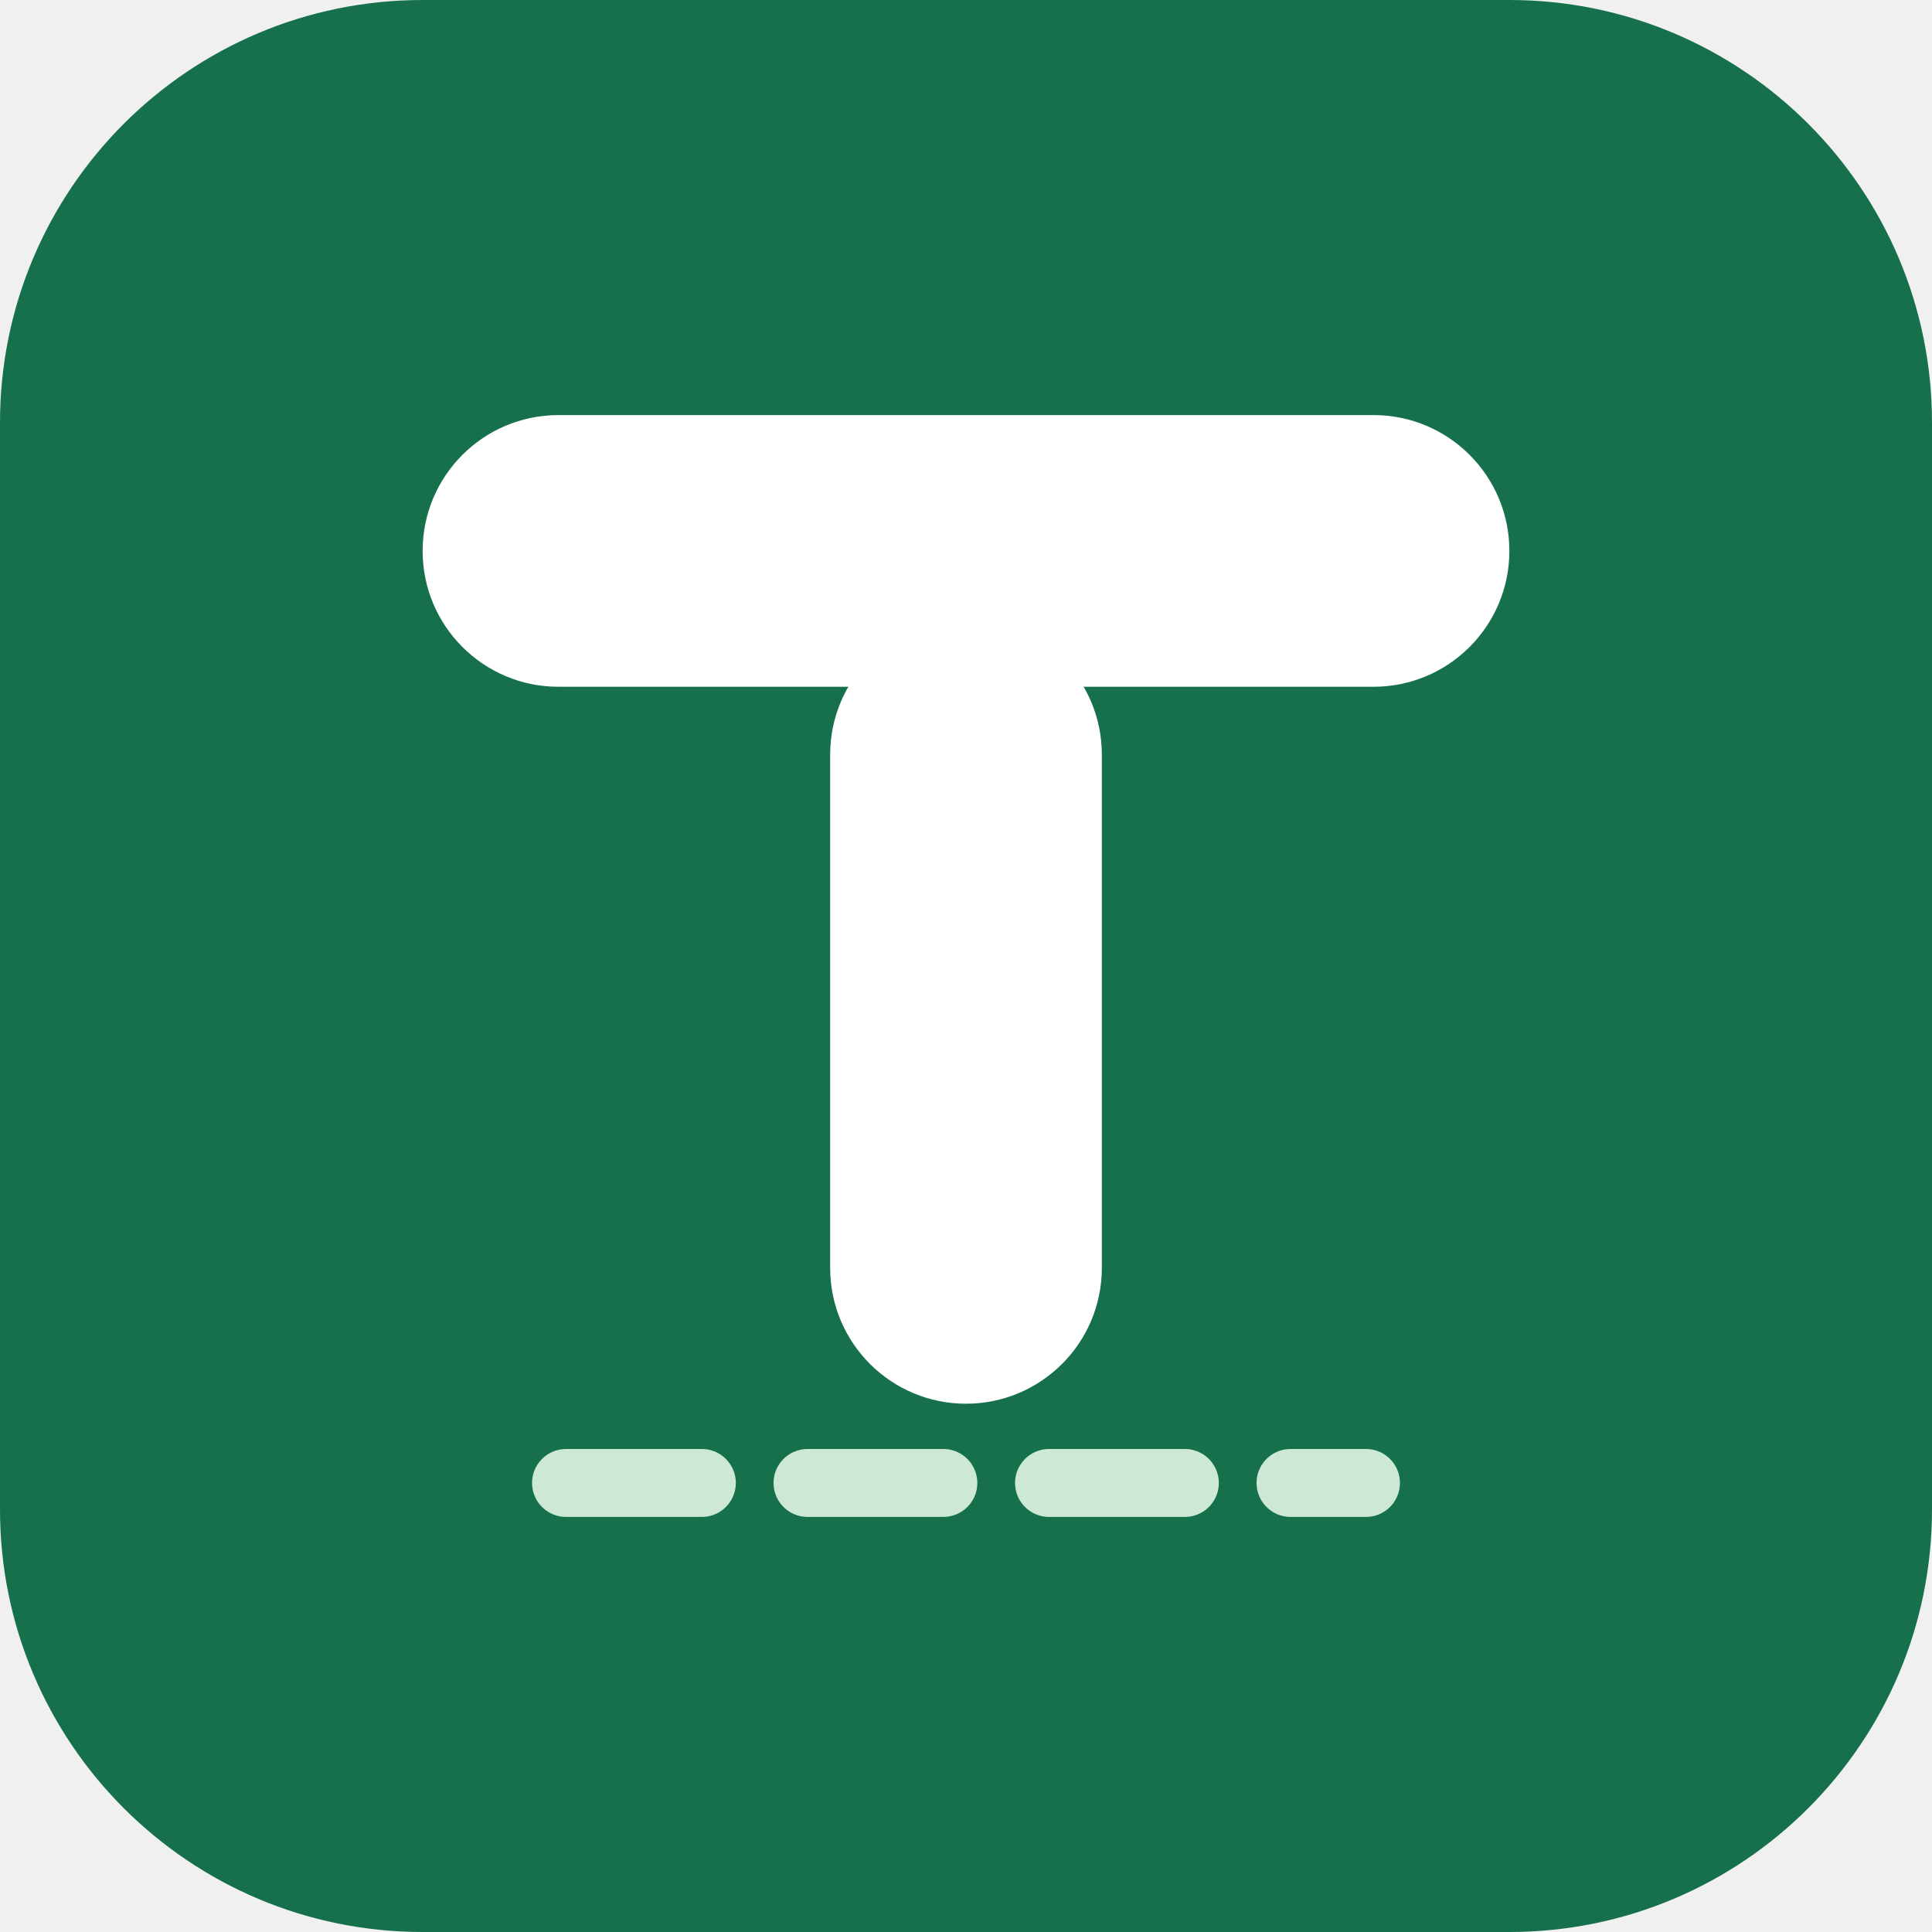
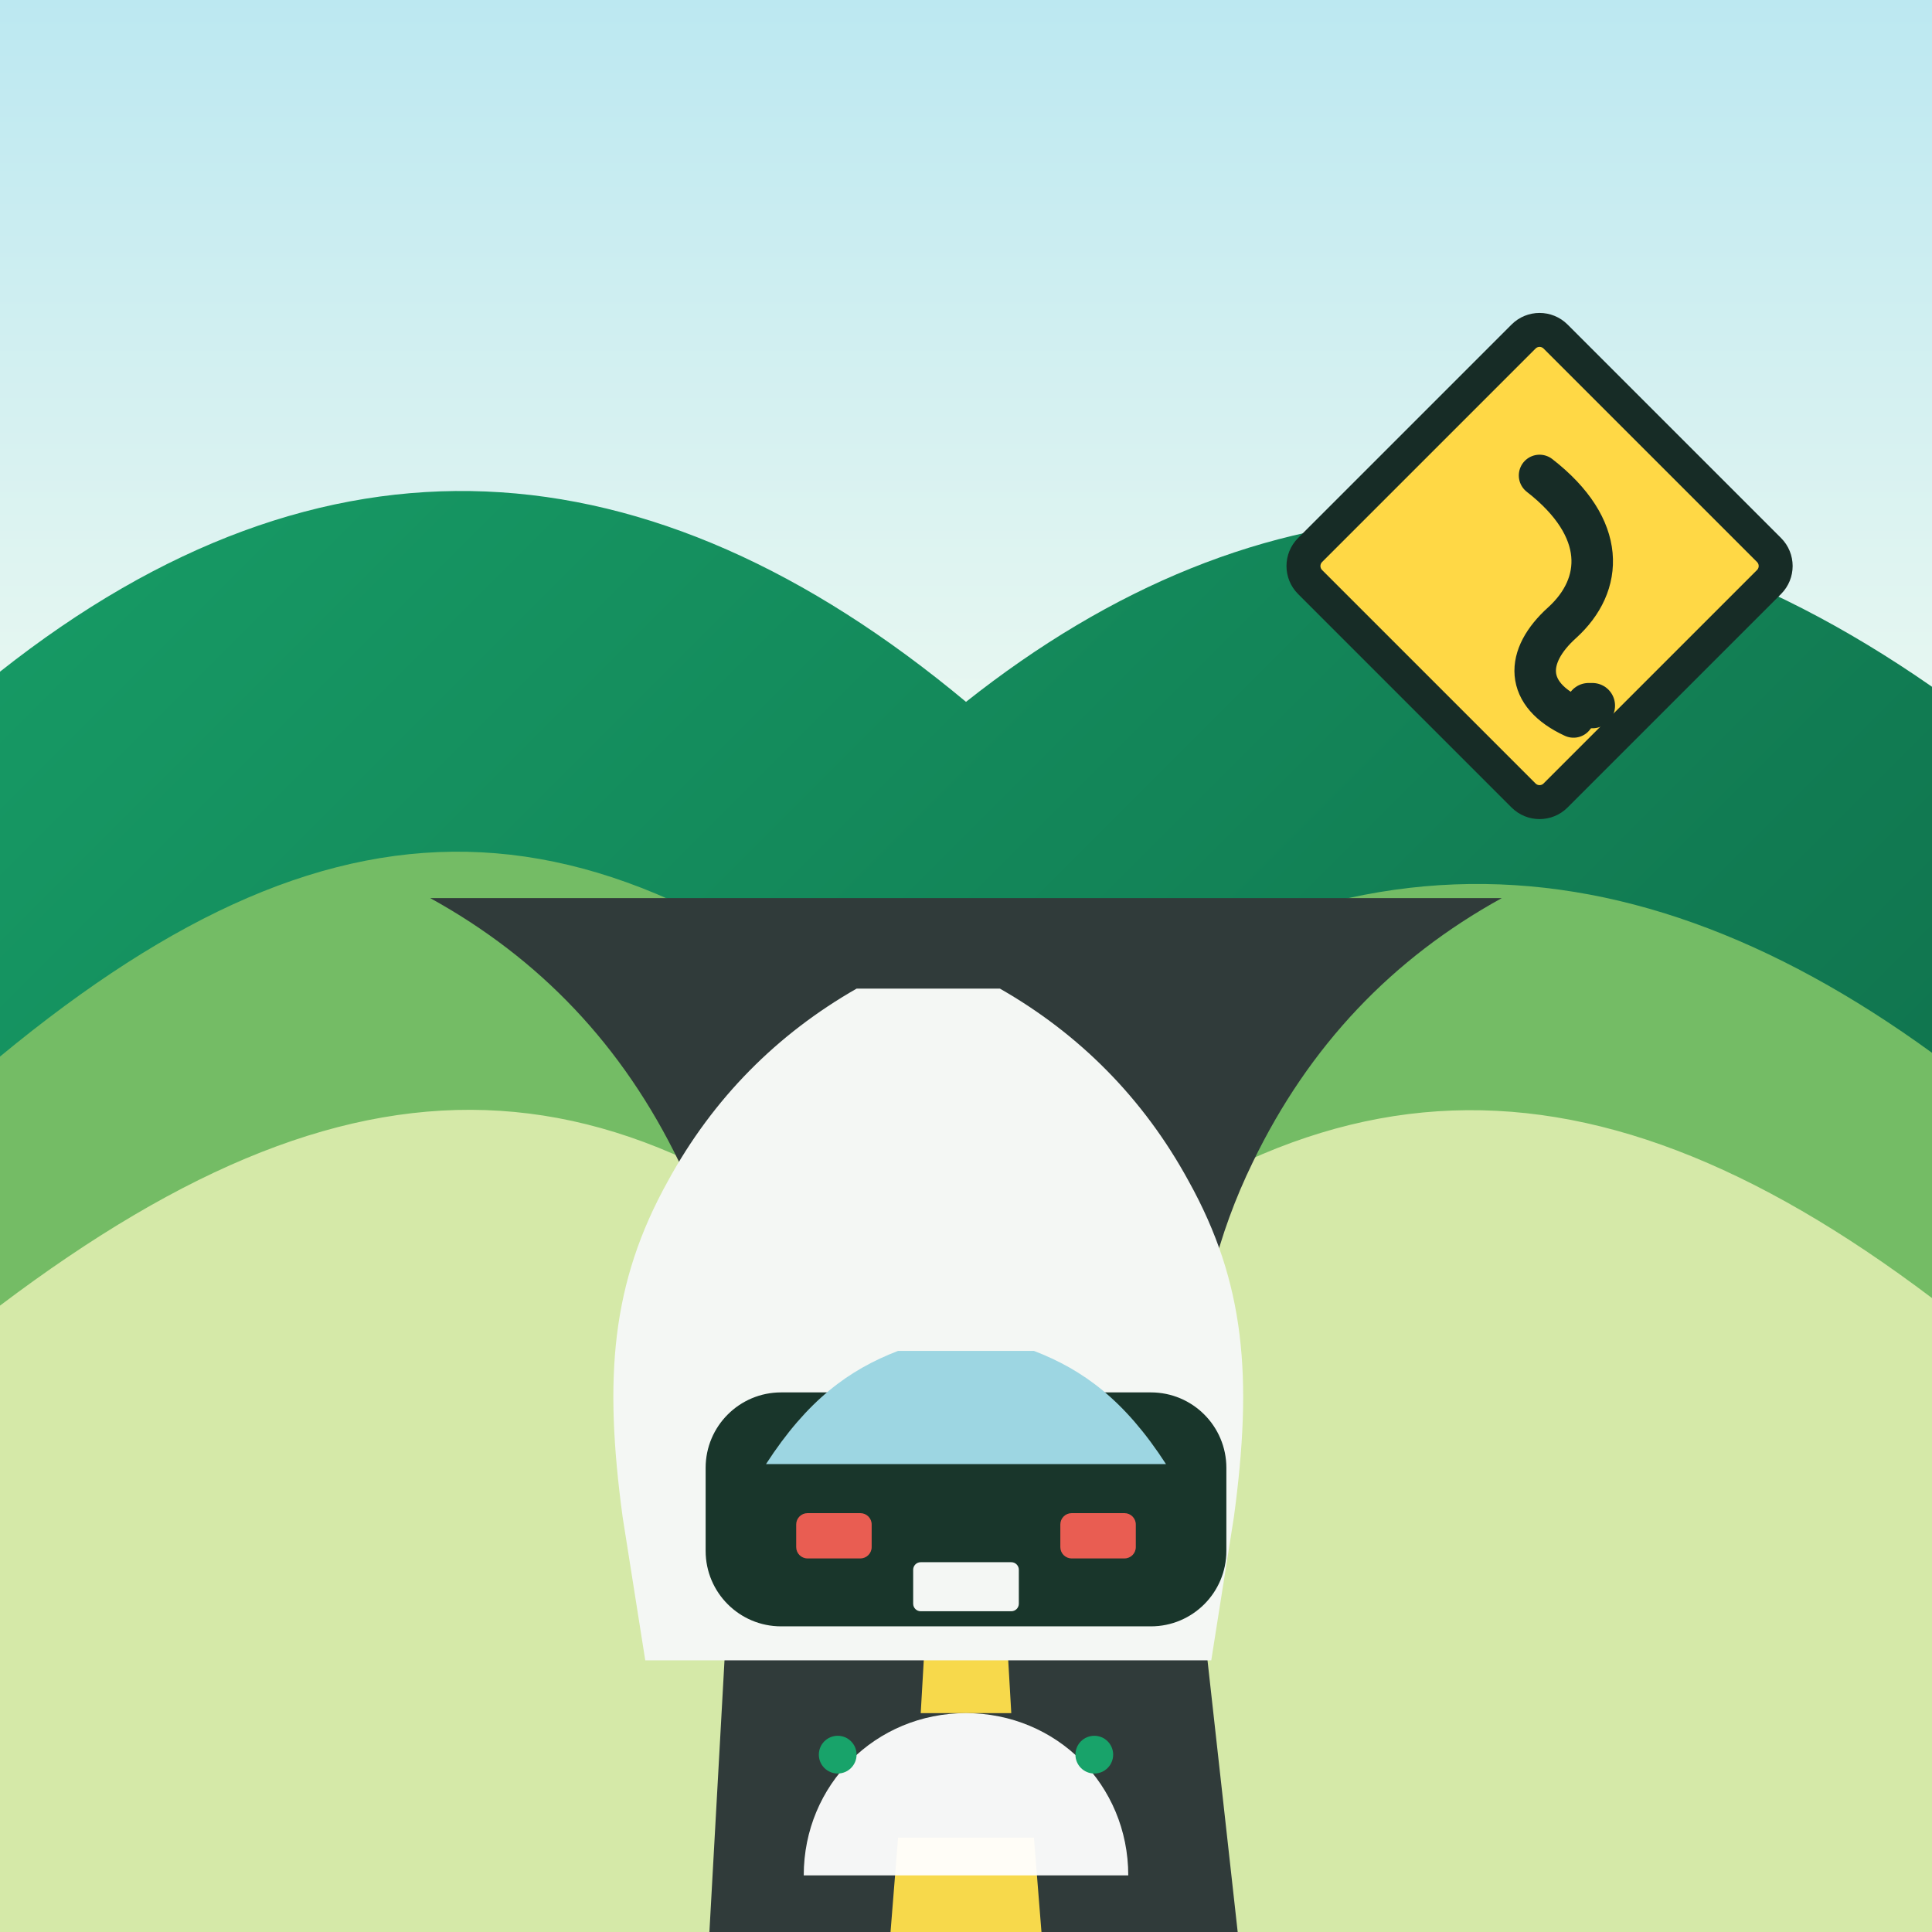
- <svg xmlns="http://www.w3.org/2000/svg" width="512" height="512" viewBox="0 0 512 512">
-   <rect width="512" height="512" rx="112" fill="#16704c" />
-   <rect x="112" y="110" width="288" height="72" rx="36" fill="#ffffff" />
-   <rect x="220" y="164" width="72" height="208" rx="36" fill="#ffffff" />
-   <path d="M150 393h212" stroke="#cde8d5" stroke-width="18" stroke-linecap="round" stroke-dasharray="36 28" />
+ <svg xmlns="http://www.w3.org/2000/svg" viewBox="0 0 512 512">
+   <defs>
+     <linearGradient id="bg" x1="0" y1="0" x2="1" y2="1">
+       <stop offset="0" stop-color="#18a36a" />
+       <stop offset="1" stop-color="#0e6847" />
+     </linearGradient>
+     <linearGradient id="sky" x1="0" y1="0" x2="0" y2="1">
+       <stop offset="0" stop-color="#bce8f1" />
+       <stop offset="1" stop-color="#e7f7f1" />
+     </linearGradient>
+   </defs>
+   <rect width="512" height="512" rx="112" fill="url(#bg)" />
+   <path d="M0 178c86-68 172-62 256 8 77-61 164-68 256-4v-182H0z" fill="url(#sky)" />
+   <path d="M0 280c92-76 163-73 256 14 88-78 172-76 256-15v233H0z" fill="#74bc65" />
+   <path d="M0 346c98-74 170-69 256 16 86-85 162-89 256-18v168H0z" fill="#d5e9a8" />
+   <path d="M188 512h140l-8-72c-6-55-7-93 12-132 15-31 37-54 66-70H114c29 16 51 39 66 70 19 39 18 77 12 132z" fill="#303b3a" />
+   <path d="M255 332h7l5 41h-17zM247 402h18l3 52h-24zM238 487h36l2 25h-40z" fill="#f7d94b" />
+   <path d="M165 402c-5-37-3-62 12-89 12-22 29-39 50-51h38c21 12 38 29 50 51 15 27 17 52 12 89l-6 38H171z" fill="#f4f7f4" />
+   <rect x="187" y="369" width="138" height="62" rx="20" fill="#19362b" />
+   <path d="M203 388c11-17 22-25 35-30h36c13 5 24 13 35 30z" fill="#9dd6e2" />
+   <rect x="211" y="401" width="20" height="12" rx="3" fill="#e95d52" />
+   <rect x="281" y="401" width="20" height="12" rx="3" fill="#e95d52" />
+   <rect x="242" y="414" width="28" height="13" rx="2" fill="#f4f7f4" />
+   <g transform="translate(362 104)">
+     <rect x="0" y="0" width="92" height="92" rx="6" transform="rotate(45 46 46)" fill="#ffd845" stroke="#172c26" stroke-width="9" />
+     <path d="M46 22c18 14 17 29 6 39-10 9-10 19 3 25" fill="none" stroke="#172c26" stroke-width="11" stroke-linecap="round" />
+     <path d="M59 83h1" stroke="#172c26" stroke-width="12" stroke-linecap="round" />
+   </g>
+   <path d="M256 454c-24 0-43 19-43 43h86c0-24-19-43-43-43z" fill="#fff" opacity=".95" />
+   <circle cx="222" cy="465" r="5" fill="#18a36a" />
+   <circle cx="290" cy="465" r="5" fill="#18a36a" />
</svg>
